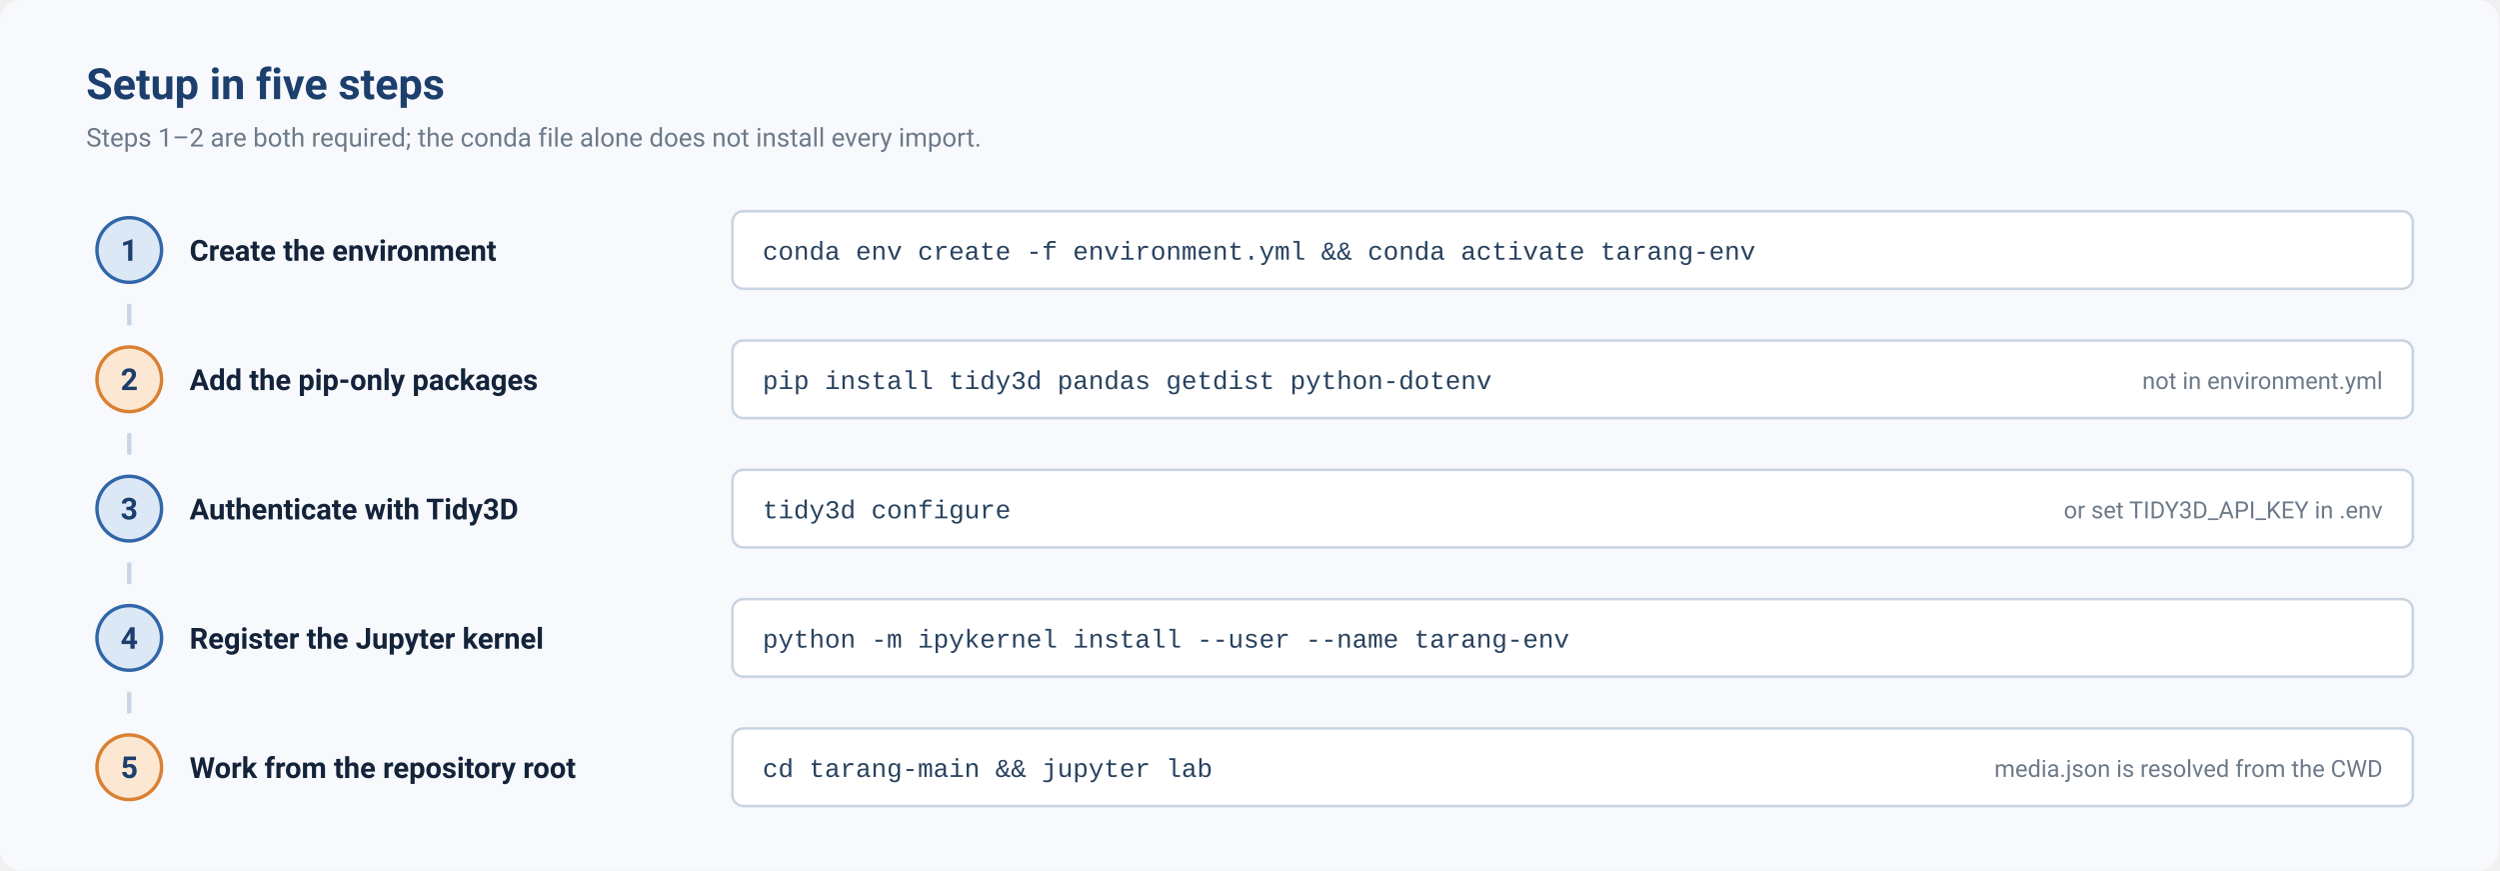
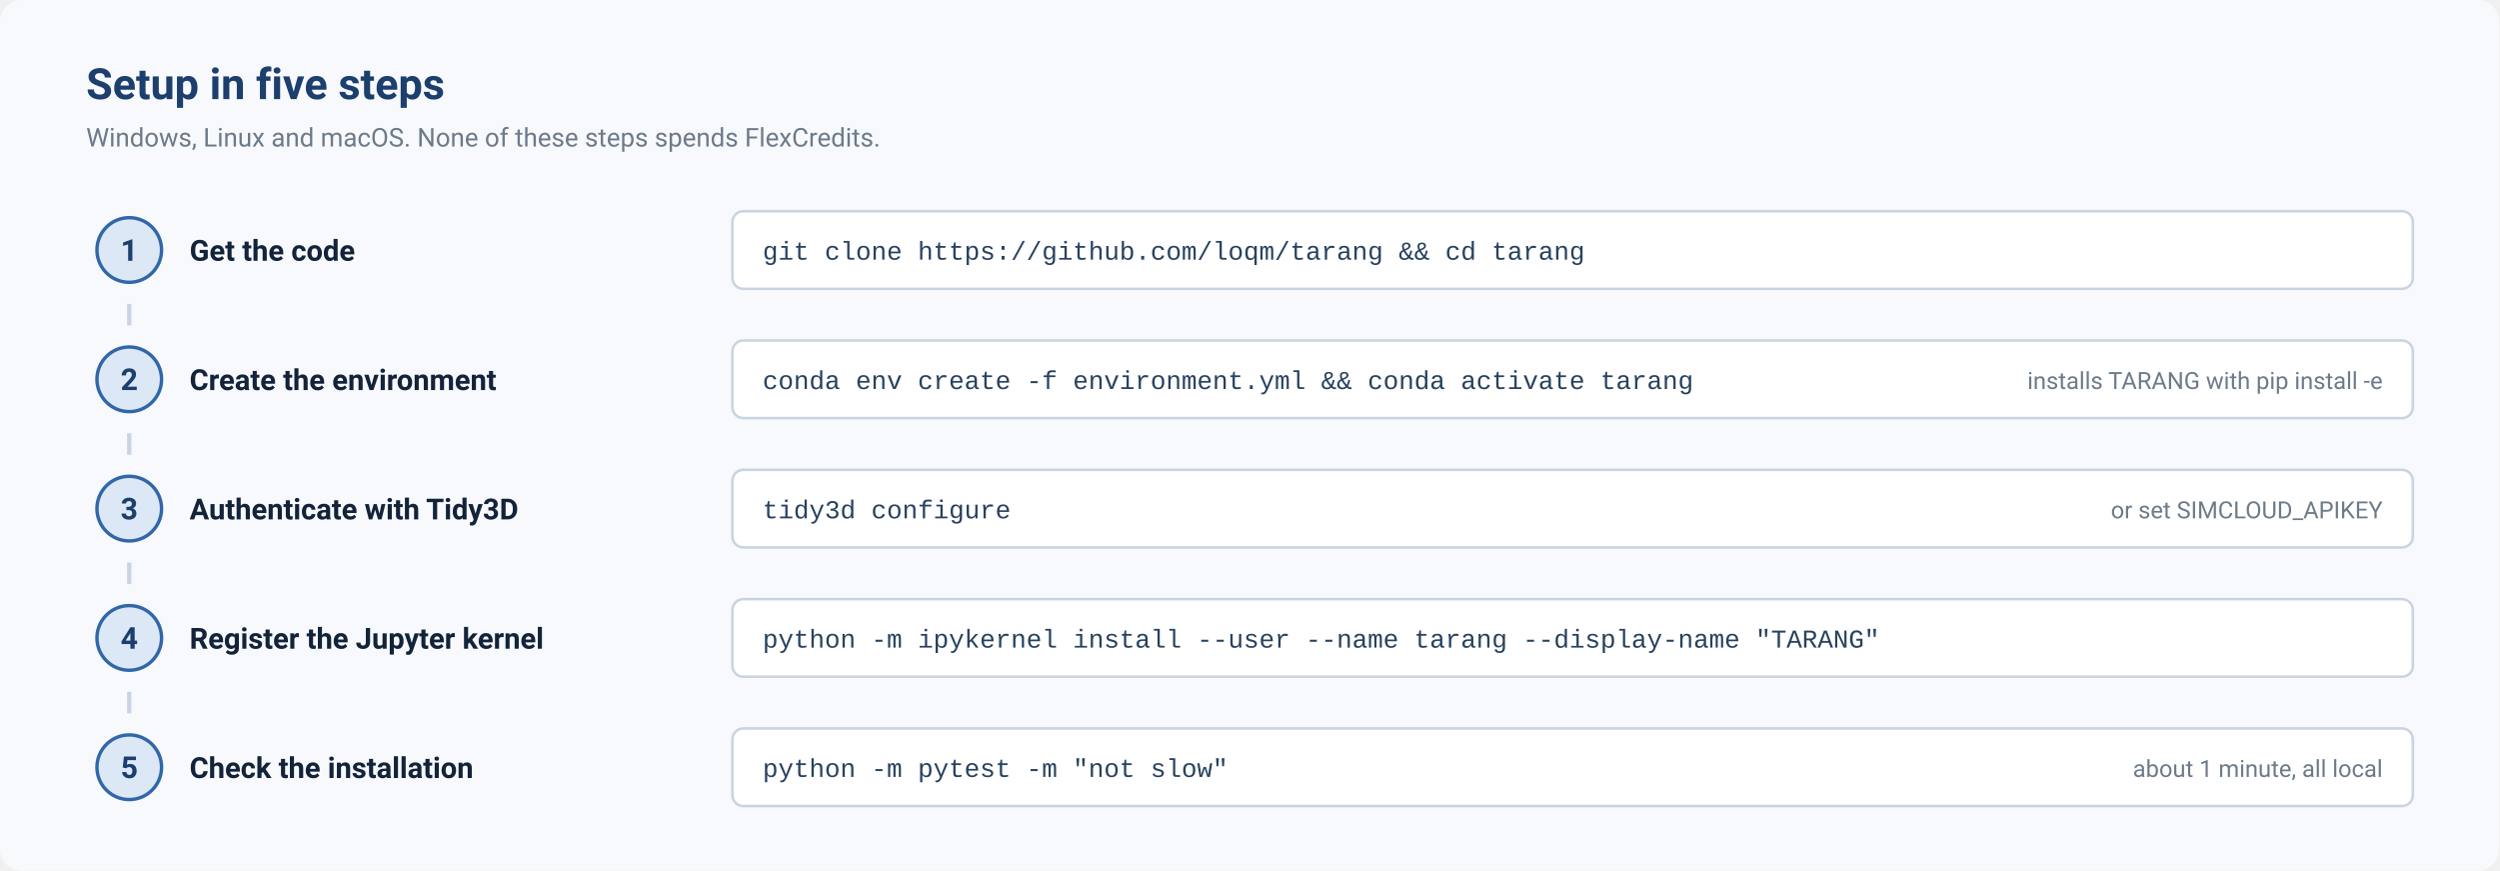
<svg xmlns="http://www.w3.org/2000/svg" viewBox="0 0 1160 404" width="1160" height="404" role="img">
  <rect width="1160" height="404" rx="10" fill="#f7f9fc" />
  <defs>
    <marker id="a" viewBox="0 0 10 10" refX="9" refY="5" markerWidth="7" markerHeight="7" orient="auto-start-reverse">
      <path d="M0 0 L10 5 L0 10 z" fill="#1c3f6e" />
    </marker>
    <marker id="ag" viewBox="0 0 10 10" refX="9" refY="5" markerWidth="7" markerHeight="7" orient="auto-start-reverse">
      <path d="M0 0 L10 5 L0 10 z" fill="#6d7a89" />
    </marker>
    <marker id="ao" viewBox="0 0 10 10" refX="9" refY="5" markerWidth="7" markerHeight="7" orient="auto-start-reverse">
      <path d="M0 0 L10 5 L0 10 z" fill="#d98032" />
    </marker>
  </defs>
  <text x="40" y="46" font-family="'Segoe UI',Roboto,Helvetica,Arial,sans-serif" font-size="20" font-weight="700" font-style="normal" fill="#1c3f6e" text-anchor="start">Setup in five steps</text>
-   <text x="40" y="68" font-family="'Segoe UI',Roboto,Helvetica,Arial,sans-serif" font-size="12" font-weight="400" font-style="normal" fill="#6d7a89" text-anchor="start">Steps 1–2 are both required; the conda file alone does not install every import.</text>
+   <text x="40" y="68" font-family="'Segoe UI',Roboto,Helvetica,Arial,sans-serif" font-size="12" font-weight="400" font-style="normal" fill="#6d7a89" text-anchor="start">Windows, Linux and macOS. None of these steps spends FlexCredits.</text>
  <circle cx="60" cy="116.0" r="15" fill="#dce8f6" stroke="#3167a8" stroke-width="1.6" />
  <text x="60" y="121.0" font-family="'Segoe UI',Roboto,Helvetica,Arial,sans-serif" font-size="14" font-weight="700" font-style="normal" fill="#1c3f6e" text-anchor="middle">1</text>
-   <text x="88" y="121.0" font-family="'Segoe UI',Roboto,Helvetica,Arial,sans-serif" font-size="13.5" font-weight="600" font-style="normal" fill="#13233a" text-anchor="start">Create the environment</text>
+   <text x="88" y="121.0" font-family="'Segoe UI',Roboto,Helvetica,Arial,sans-serif" font-size="13.5" font-weight="600" font-style="normal" fill="#13233a" text-anchor="start">Get the code</text>
  <rect x="340" y="98" width="780" height="36" rx="5" fill="#ffffff" stroke="#c9d4e2" stroke-width="1.2" />
-   <text x="354" y="120.5" font-family="'SFMono-Regular',Consolas,'Liberation Mono',monospace" font-size="12" font-weight="400" font-style="normal" fill="#28425f" text-anchor="start">conda env create -f environment.yml &amp;&amp; conda activate tarang-env</text>
+   <text x="354" y="120.5" font-family="'SFMono-Regular',Consolas,'Liberation Mono',monospace" font-size="12" font-weight="400" font-style="normal" fill="#28425f" text-anchor="start">git clone https://github.com/loqm/tarang &amp;&amp; cd tarang</text>
  <line x1="60" y1="141" x2="60" y2="151" stroke="#c9d4e2" stroke-width="2" />
-   <circle cx="60" cy="176.0" r="15" fill="#fbe7d2" stroke="#d98032" stroke-width="1.6" />
+   <circle cx="60" cy="176.0" r="15" fill="#dce8f6" stroke="#3167a8" stroke-width="1.6" />
  <text x="60" y="181.0" font-family="'Segoe UI',Roboto,Helvetica,Arial,sans-serif" font-size="14" font-weight="700" font-style="normal" fill="#1c3f6e" text-anchor="middle">2</text>
-   <text x="88" y="181.0" font-family="'Segoe UI',Roboto,Helvetica,Arial,sans-serif" font-size="13.5" font-weight="600" font-style="normal" fill="#13233a" text-anchor="start">Add the pip-only packages</text>
+   <text x="88" y="181.0" font-family="'Segoe UI',Roboto,Helvetica,Arial,sans-serif" font-size="13.5" font-weight="600" font-style="normal" fill="#13233a" text-anchor="start">Create the environment</text>
  <rect x="340" y="158" width="780" height="36" rx="5" fill="#ffffff" stroke="#c9d4e2" stroke-width="1.2" />
-   <text x="354" y="180.5" font-family="'SFMono-Regular',Consolas,'Liberation Mono',monospace" font-size="12" font-weight="400" font-style="normal" fill="#28425f" text-anchor="start">pip install tidy3d pandas getdist python-dotenv</text>
-   <text x="1106" y="180.5" font-family="'Segoe UI',Roboto,Helvetica,Arial,sans-serif" font-size="11" font-weight="400" font-style="normal" fill="#6d7a89" text-anchor="end">not in environment.yml</text>
+   <text x="354" y="180.5" font-family="'SFMono-Regular',Consolas,'Liberation Mono',monospace" font-size="12" font-weight="400" font-style="normal" fill="#28425f" text-anchor="start">conda env create -f environment.yml &amp;&amp; conda activate tarang</text>
+   <text x="1106" y="180.5" font-family="'Segoe UI',Roboto,Helvetica,Arial,sans-serif" font-size="11" font-weight="400" font-style="normal" fill="#6d7a89" text-anchor="end">installs TARANG with pip install -e</text>
  <line x1="60" y1="201" x2="60" y2="211" stroke="#c9d4e2" stroke-width="2" />
  <circle cx="60" cy="236.0" r="15" fill="#dce8f6" stroke="#3167a8" stroke-width="1.6" />
  <text x="60" y="241.0" font-family="'Segoe UI',Roboto,Helvetica,Arial,sans-serif" font-size="14" font-weight="700" font-style="normal" fill="#1c3f6e" text-anchor="middle">3</text>
  <text x="88" y="241.0" font-family="'Segoe UI',Roboto,Helvetica,Arial,sans-serif" font-size="13.5" font-weight="600" font-style="normal" fill="#13233a" text-anchor="start">Authenticate with Tidy3D</text>
  <rect x="340" y="218" width="780" height="36" rx="5" fill="#ffffff" stroke="#c9d4e2" stroke-width="1.2" />
  <text x="354" y="240.5" font-family="'SFMono-Regular',Consolas,'Liberation Mono',monospace" font-size="12" font-weight="400" font-style="normal" fill="#28425f" text-anchor="start">tidy3d configure</text>
-   <text x="1106" y="240.5" font-family="'Segoe UI',Roboto,Helvetica,Arial,sans-serif" font-size="11" font-weight="400" font-style="normal" fill="#6d7a89" text-anchor="end">or set TIDY3D_API_KEY in .env</text>
+   <text x="1106" y="240.5" font-family="'Segoe UI',Roboto,Helvetica,Arial,sans-serif" font-size="11" font-weight="400" font-style="normal" fill="#6d7a89" text-anchor="end">or set SIMCLOUD_APIKEY</text>
  <line x1="60" y1="261" x2="60" y2="271" stroke="#c9d4e2" stroke-width="2" />
  <circle cx="60" cy="296.0" r="15" fill="#dce8f6" stroke="#3167a8" stroke-width="1.6" />
  <text x="60" y="301.0" font-family="'Segoe UI',Roboto,Helvetica,Arial,sans-serif" font-size="14" font-weight="700" font-style="normal" fill="#1c3f6e" text-anchor="middle">4</text>
  <text x="88" y="301.0" font-family="'Segoe UI',Roboto,Helvetica,Arial,sans-serif" font-size="13.5" font-weight="600" font-style="normal" fill="#13233a" text-anchor="start">Register the Jupyter kernel</text>
  <rect x="340" y="278" width="780" height="36" rx="5" fill="#ffffff" stroke="#c9d4e2" stroke-width="1.2" />
-   <text x="354" y="300.5" font-family="'SFMono-Regular',Consolas,'Liberation Mono',monospace" font-size="12" font-weight="400" font-style="normal" fill="#28425f" text-anchor="start">python -m ipykernel install --user --name tarang-env</text>
+   <text x="354" y="300.5" font-family="'SFMono-Regular',Consolas,'Liberation Mono',monospace" font-size="12" font-weight="400" font-style="normal" fill="#28425f" text-anchor="start">python -m ipykernel install --user --name tarang --display-name "TARANG"</text>
  <line x1="60" y1="321" x2="60" y2="331" stroke="#c9d4e2" stroke-width="2" />
-   <circle cx="60" cy="356.0" r="15" fill="#fbe7d2" stroke="#d98032" stroke-width="1.6" />
+   <circle cx="60" cy="356.0" r="15" fill="#dce8f6" stroke="#3167a8" stroke-width="1.6" />
  <text x="60" y="361.0" font-family="'Segoe UI',Roboto,Helvetica,Arial,sans-serif" font-size="14" font-weight="700" font-style="normal" fill="#1c3f6e" text-anchor="middle">5</text>
-   <text x="88" y="361.0" font-family="'Segoe UI',Roboto,Helvetica,Arial,sans-serif" font-size="13.5" font-weight="600" font-style="normal" fill="#13233a" text-anchor="start">Work from the repository root</text>
+   <text x="88" y="361.0" font-family="'Segoe UI',Roboto,Helvetica,Arial,sans-serif" font-size="13.5" font-weight="600" font-style="normal" fill="#13233a" text-anchor="start">Check the installation</text>
  <rect x="340" y="338" width="780" height="36" rx="5" fill="#ffffff" stroke="#c9d4e2" stroke-width="1.2" />
-   <text x="354" y="360.5" font-family="'SFMono-Regular',Consolas,'Liberation Mono',monospace" font-size="12" font-weight="400" font-style="normal" fill="#28425f" text-anchor="start">cd tarang-main &amp;&amp; jupyter lab</text>
-   <text x="1106" y="360.5" font-family="'Segoe UI',Roboto,Helvetica,Arial,sans-serif" font-size="11" font-weight="400" font-style="normal" fill="#6d7a89" text-anchor="end">media.json is resolved from the CWD</text>
+   <text x="354" y="360.5" font-family="'SFMono-Regular',Consolas,'Liberation Mono',monospace" font-size="12" font-weight="400" font-style="normal" fill="#28425f" text-anchor="start">python -m pytest -m "not slow"</text>
+   <text x="1106" y="360.5" font-family="'Segoe UI',Roboto,Helvetica,Arial,sans-serif" font-size="11" font-weight="400" font-style="normal" fill="#6d7a89" text-anchor="end">about 1 minute, all local</text>
</svg>
